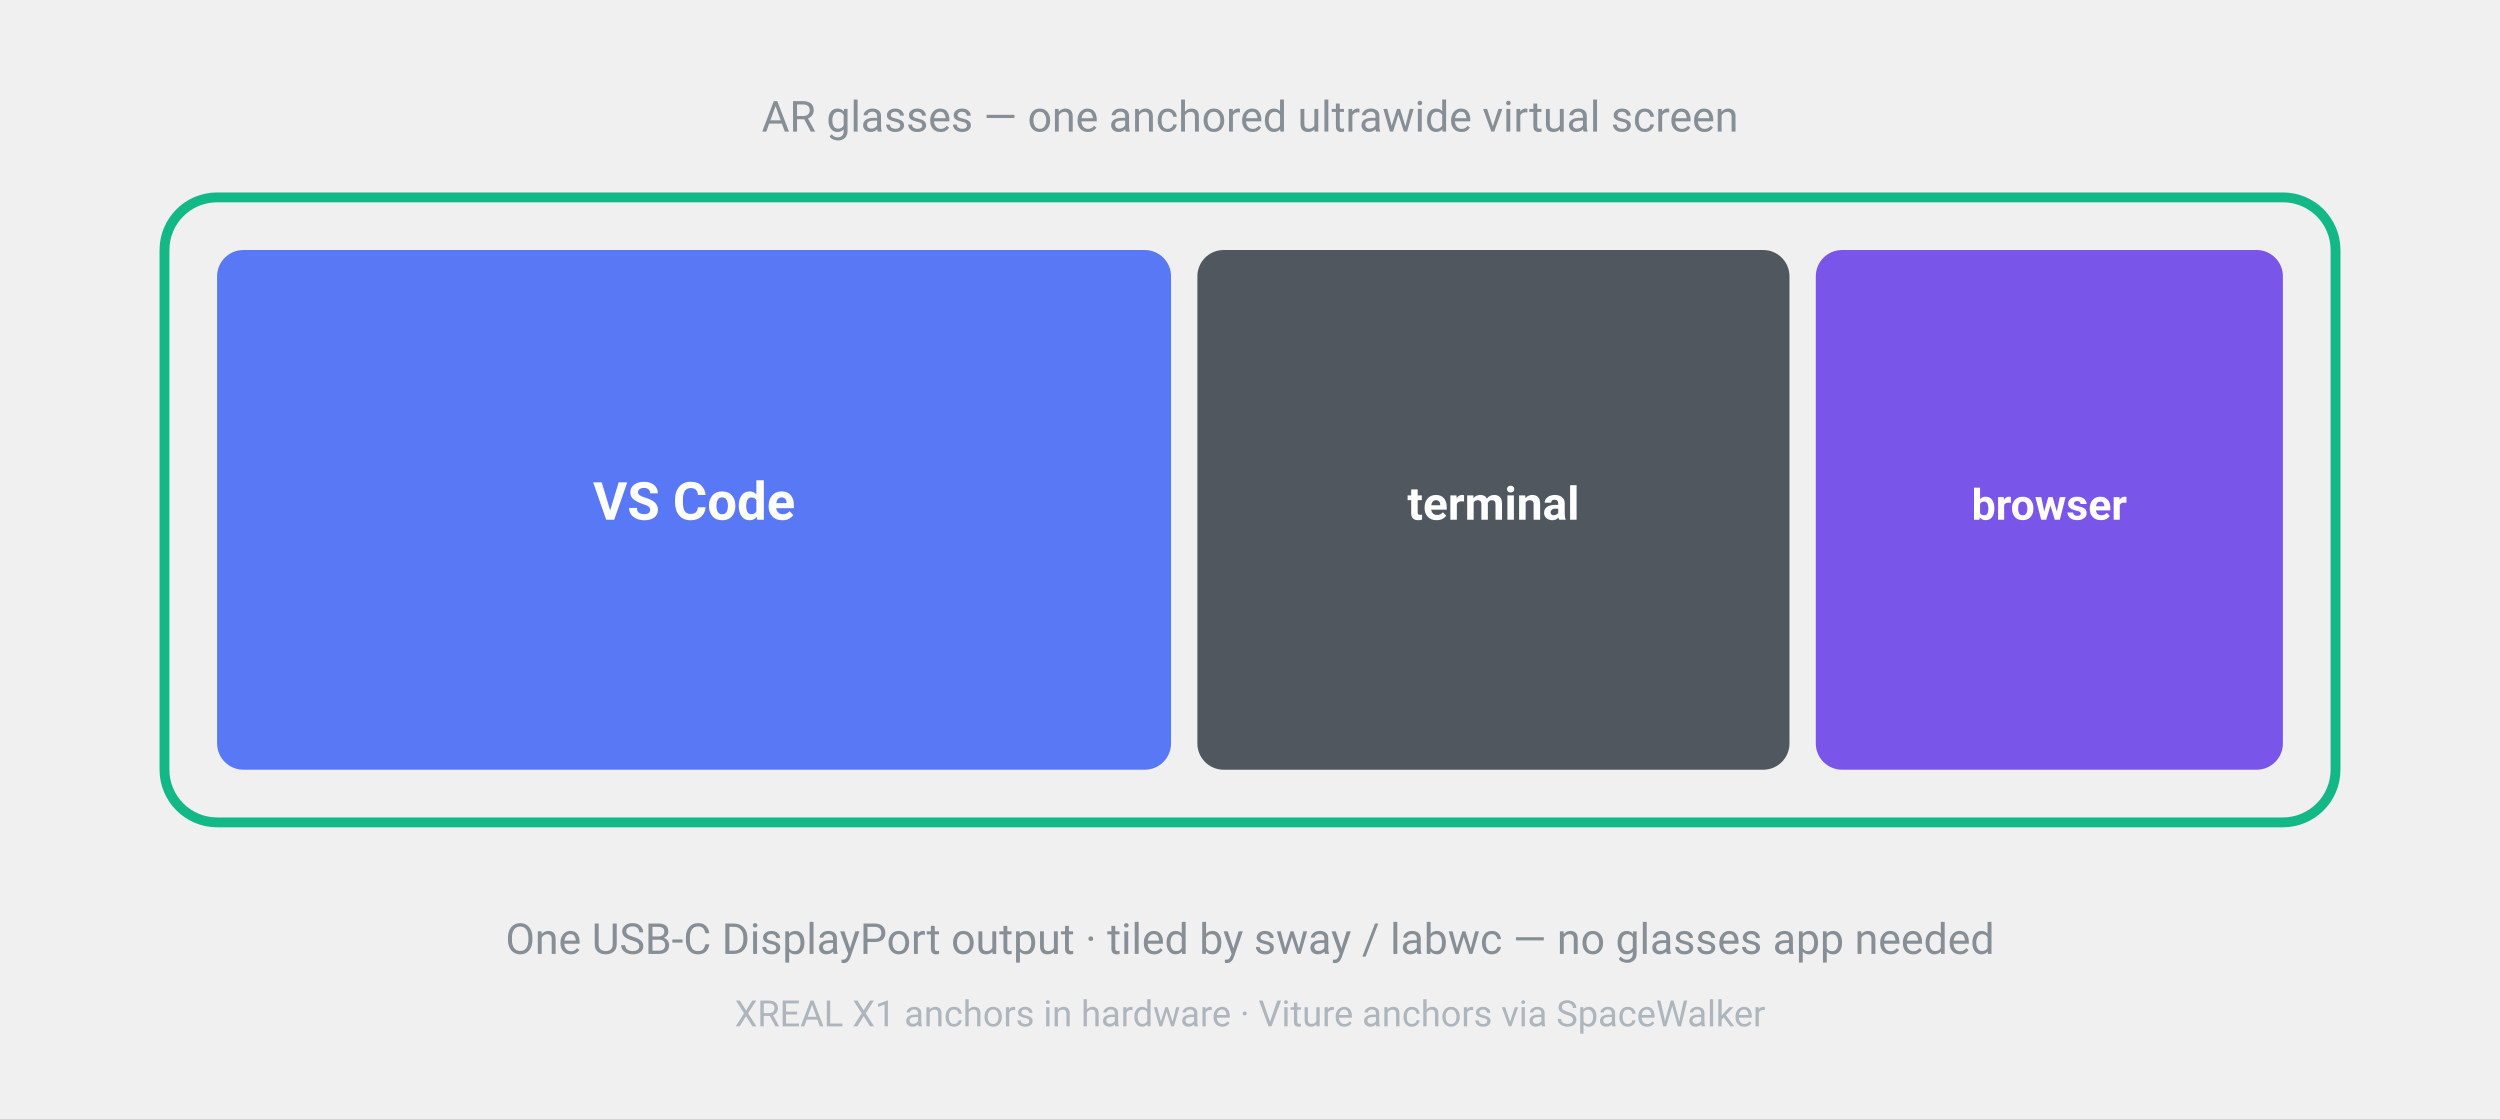
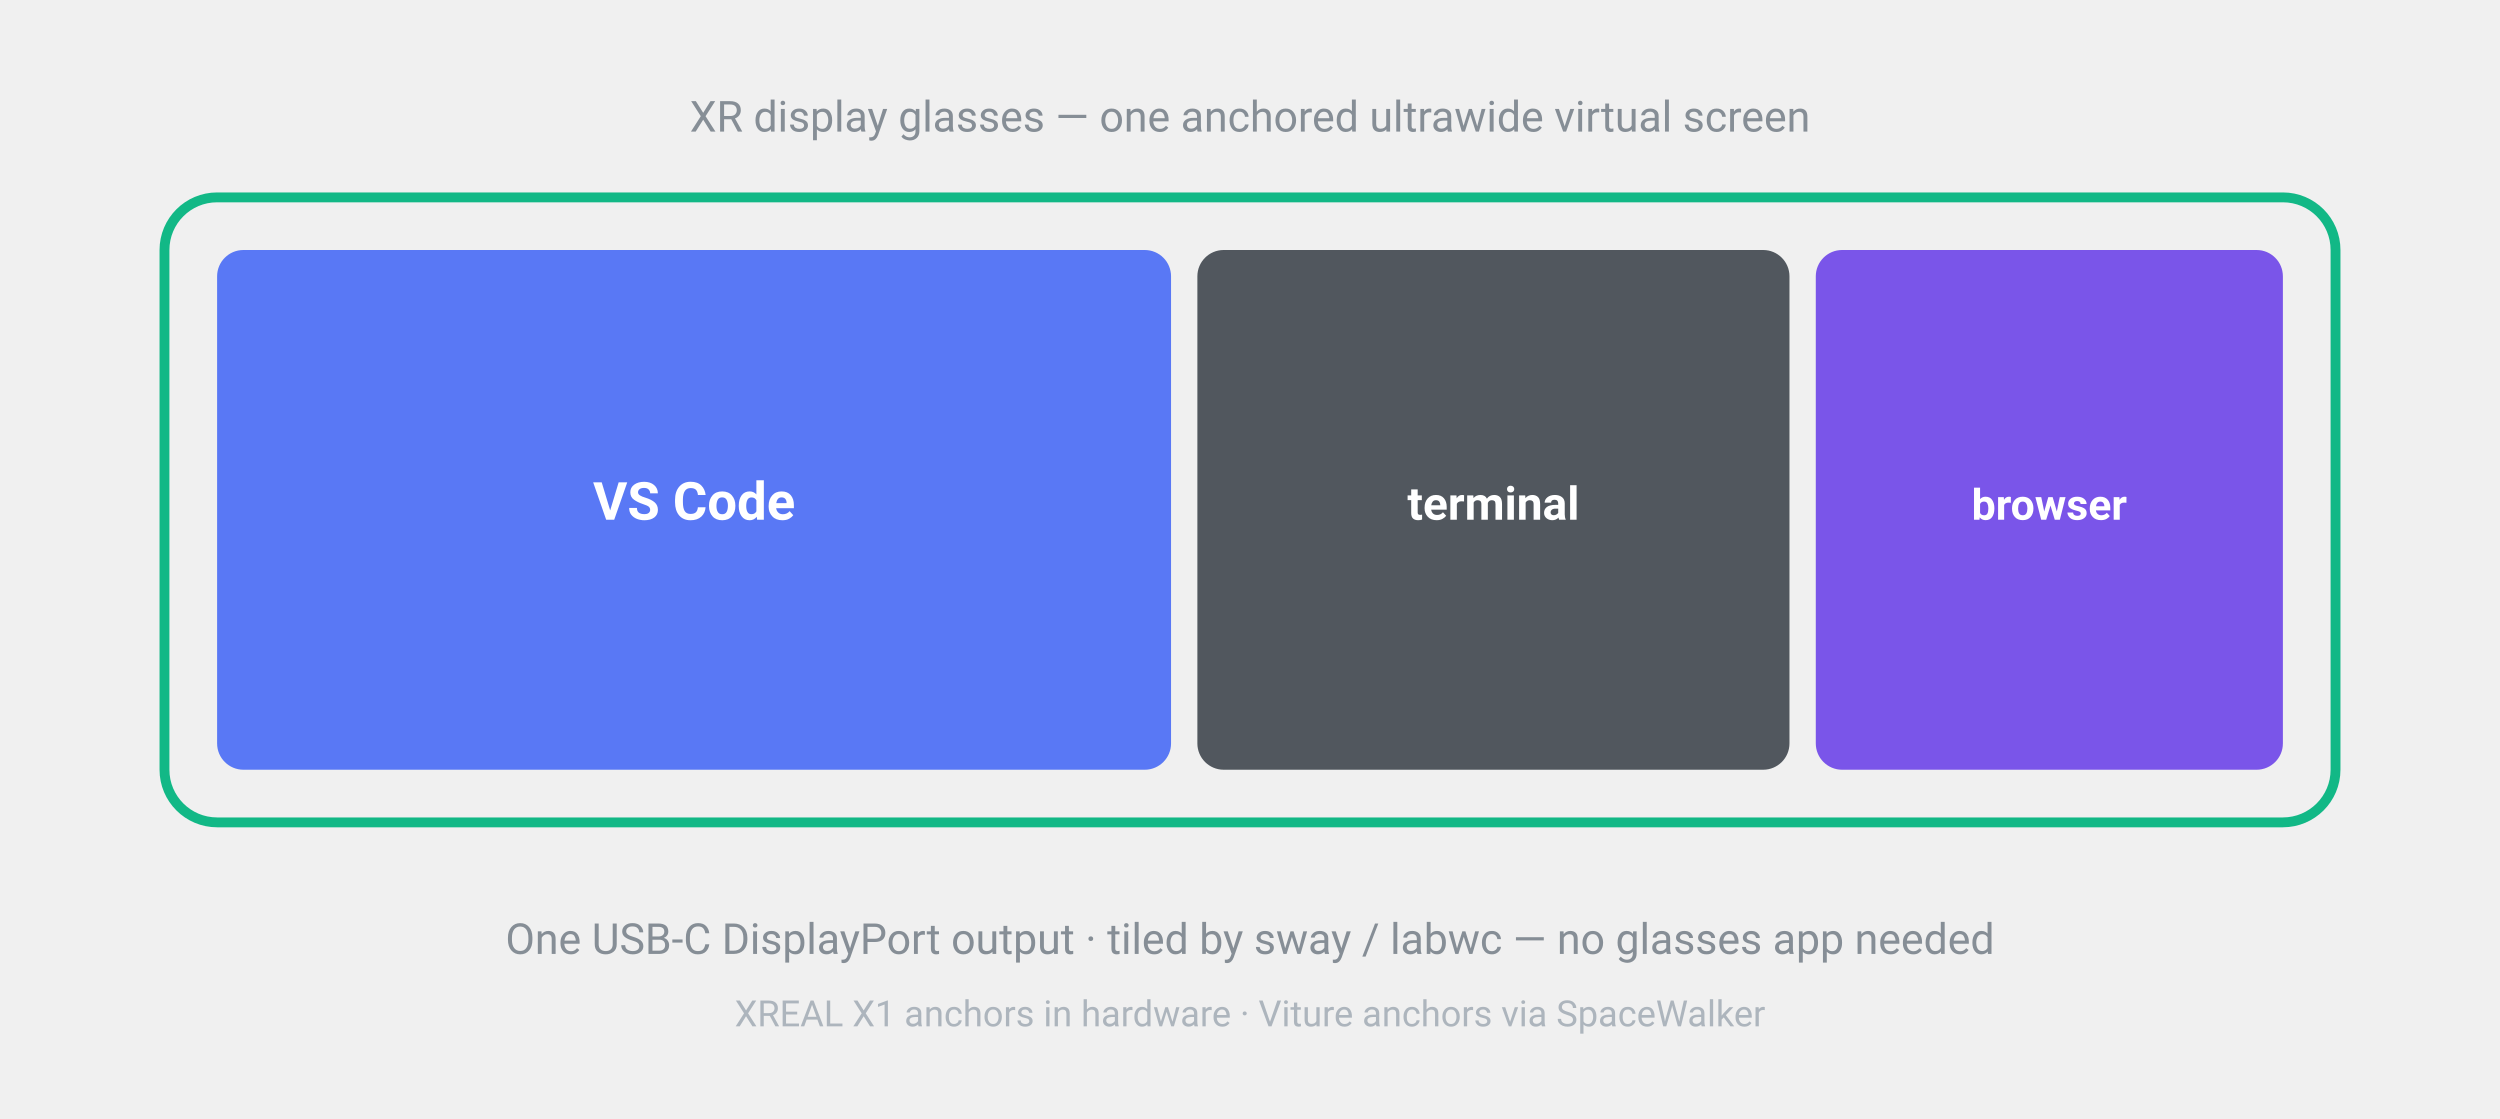
<svg xmlns="http://www.w3.org/2000/svg" viewBox="0 0 760 340" font-family="-apple-system, Segoe UI, Roboto, sans-serif" role="img" aria-label="multi-screen via window-manager tiling on one ultrawide display">
-   <text x="380" y="40" text-anchor="middle" fill="#868e96" font-size="13">AR glasses — one anchored ultrawide virtual screen</text>
+   <text x="380" y="40" text-anchor="middle" fill="#868e96" font-size="13">XR display glasses — one anchored ultrawide virtual screen</text>
  <rect x="50" y="60" width="660" height="190" rx="16" fill="none" stroke="#12b886" stroke-width="3" />
  <rect x="66" y="76" width="290" height="158" rx="8" fill="#4c6ef5" opacity="0.92" />
  <text x="211" y="158" text-anchor="middle" fill="#fff" font-size="16" font-weight="600">VS Code</text>
  <rect x="364" y="76" width="180" height="158" rx="8" fill="#495057" opacity="0.95" />
  <text x="454" y="158" text-anchor="middle" fill="#fff" font-size="14" font-weight="600">terminal</text>
  <rect x="552" y="76" width="142" height="158" rx="8" fill="#7048e8" opacity="0.92" />
  <text x="623" y="158" text-anchor="middle" fill="#fff" font-size="13" font-weight="600">browser</text>
  <text x="380" y="290" text-anchor="middle" fill="#868e96" font-size="13">One USB-C DisplayPort output · tiled by sway / labwc — no glasses app needed</text>
  <text x="380" y="312" text-anchor="middle" fill="#adb5bd" font-size="11">XREAL X1 anchors in hardware · Viture anchors via SpaceWalker</text>
</svg>
